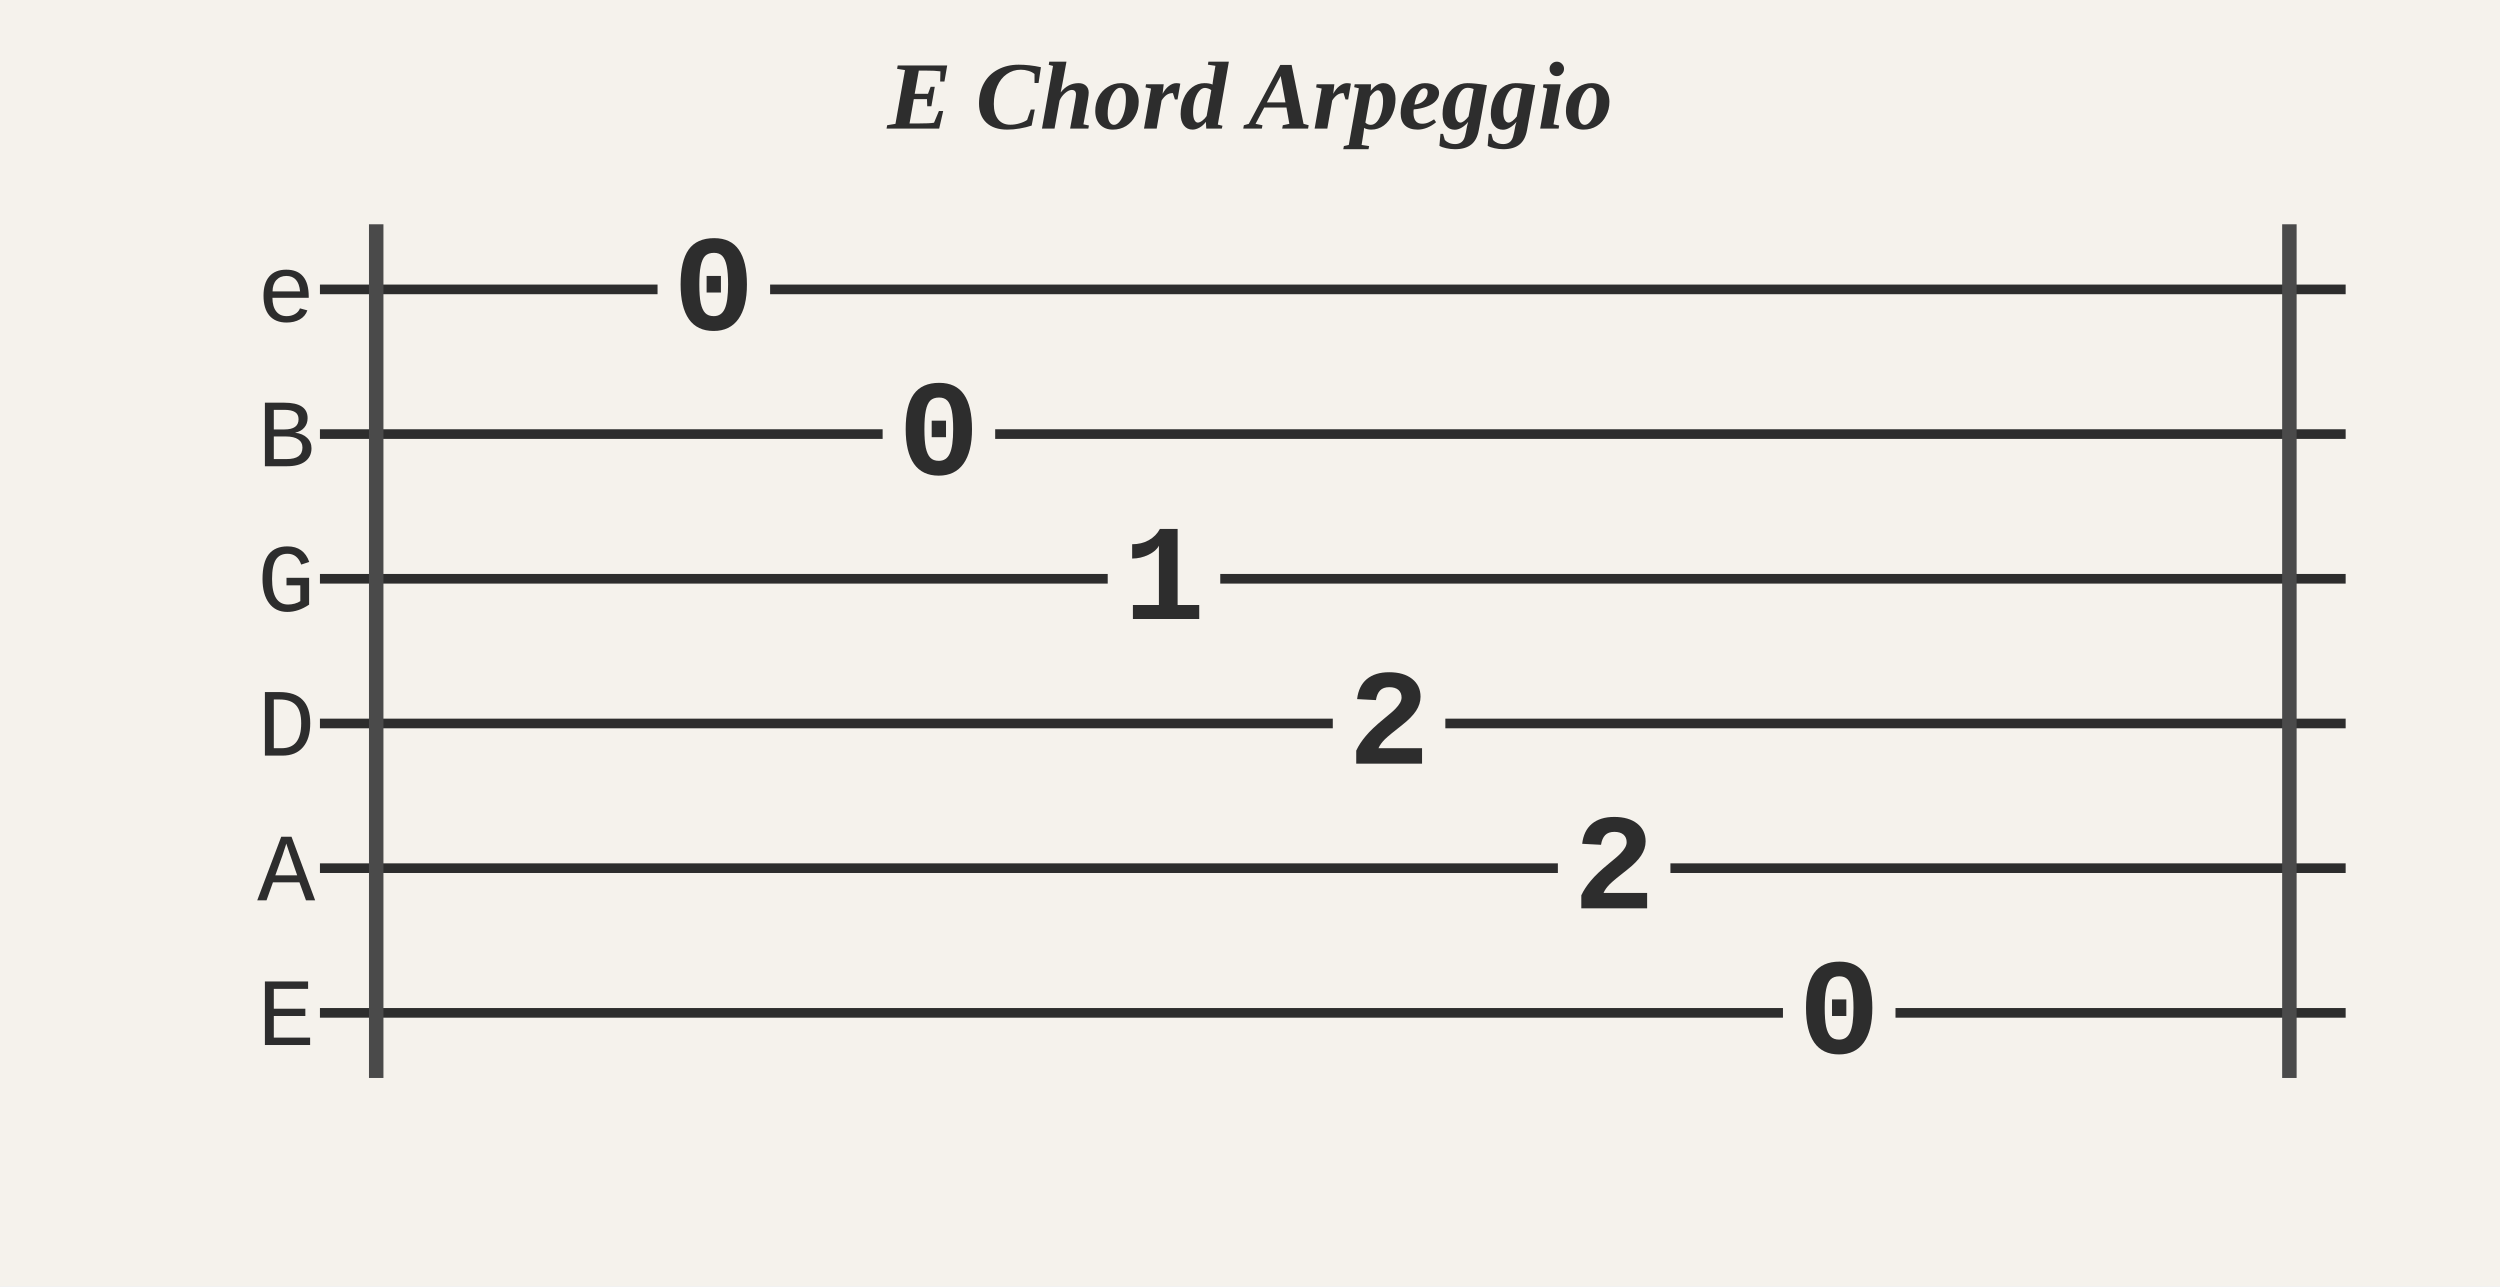
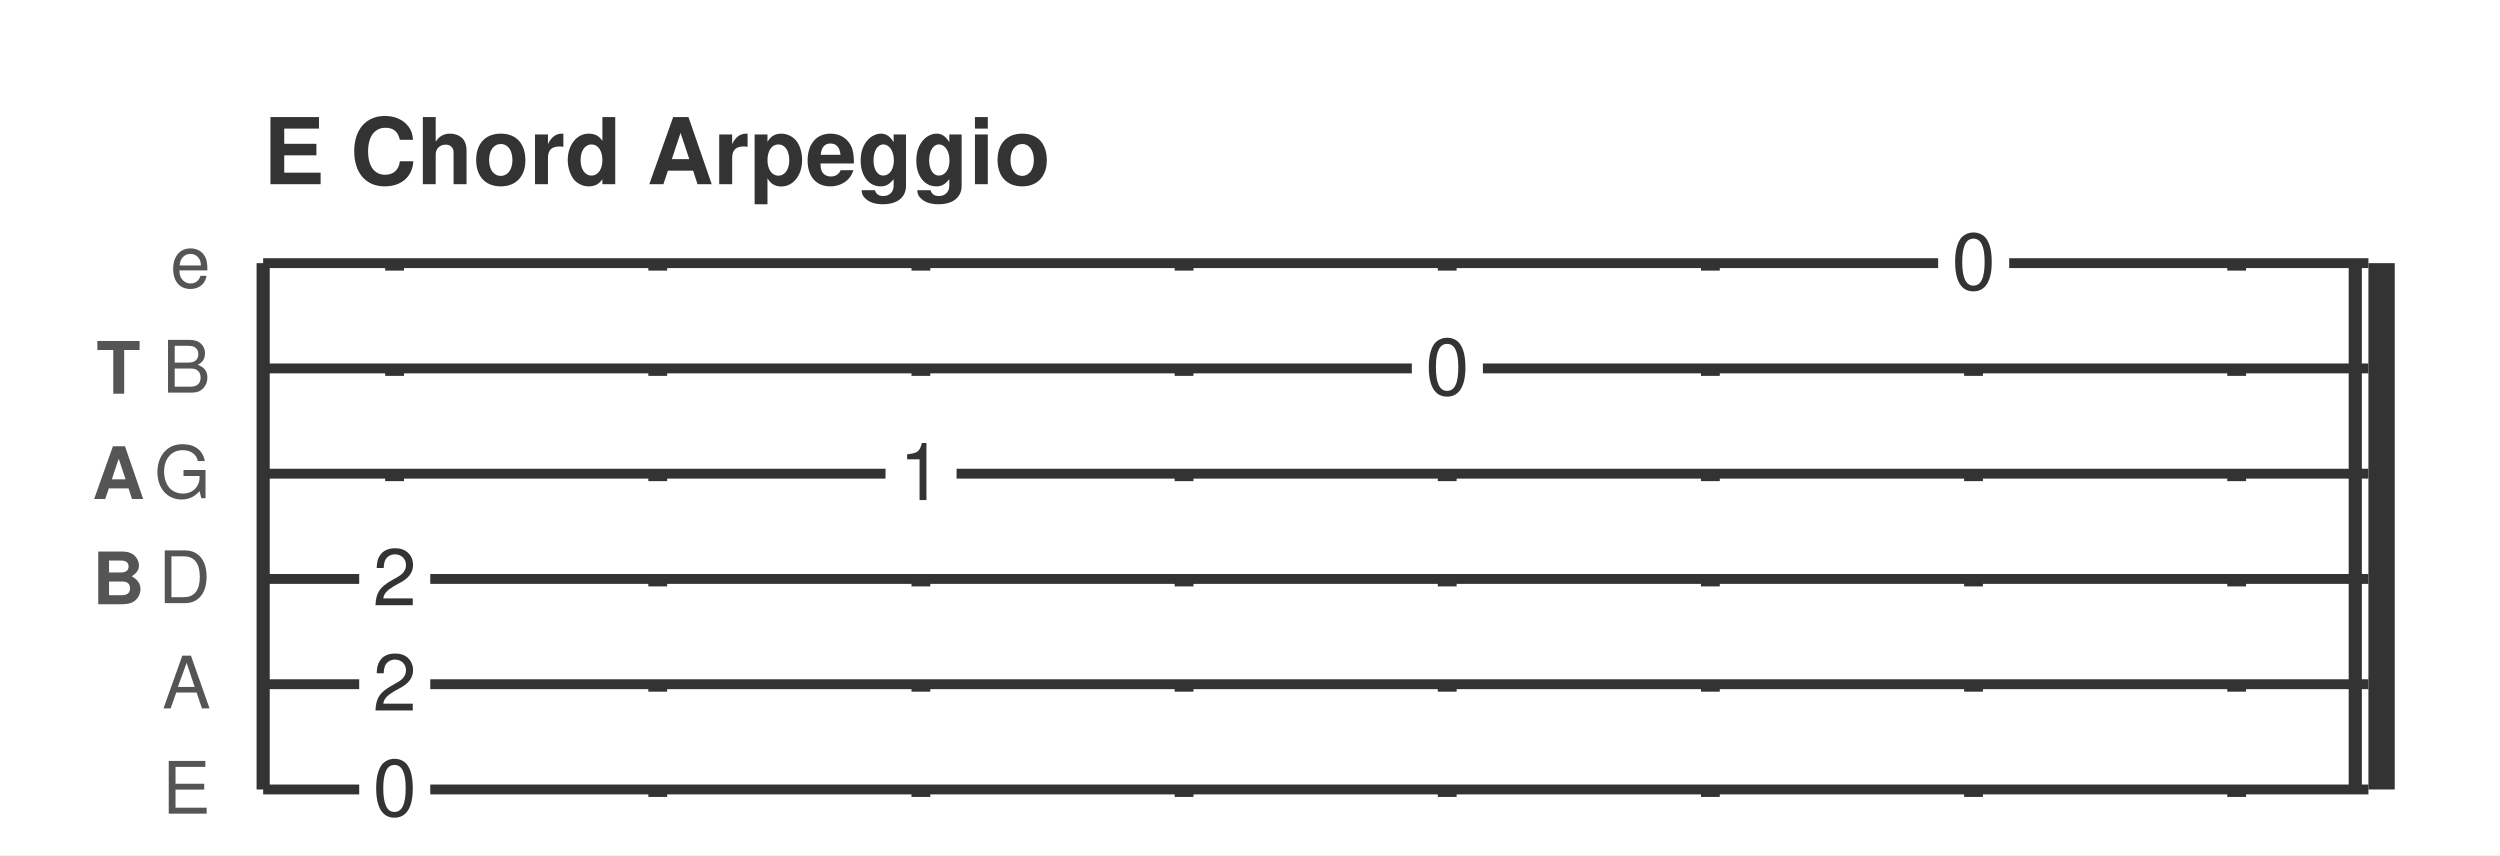
- <svg xmlns="http://www.w3.org/2000/svg" baseProfile="full" height="160" version="1.1" viewBox="0,0,311,160" width="311">
-   <defs />
-   <rect fill="#F5F2EC" height="160" width="311" x="0" y="0" />
-   <text fill="#2D2D2D" font-family="Georgia, &quot;Times New Roman&quot;, serif" font-size="12" font-style="italic" font-weight="bold" text-anchor="middle" x="155.5" y="16">E Chord Arpeggio</text>
-   <text fill="#2D2D2D" font-family="&quot;Courier New&quot;, Courier, monospace" font-size="12" x="32" y="40">e</text>
-   <line stroke="#2D2D2D" stroke-width="1.2" x1="39.8" x2="291.8" y1="36" y2="36" />
-   <text fill="#2D2D2D" font-family="&quot;Courier New&quot;, Courier, monospace" font-size="12" x="32" y="58">B</text>
-   <line stroke="#2D2D2D" stroke-width="1.2" x1="39.8" x2="291.8" y1="54" y2="54" />
-   <text fill="#2D2D2D" font-family="&quot;Courier New&quot;, Courier, monospace" font-size="12" x="32" y="76">G</text>
-   <line stroke="#2D2D2D" stroke-width="1.2" x1="39.8" x2="291.8" y1="72" y2="72" />
-   <text fill="#2D2D2D" font-family="&quot;Courier New&quot;, Courier, monospace" font-size="12" x="32" y="94">D</text>
-   <line stroke="#2D2D2D" stroke-width="1.2" x1="39.8" x2="291.8" y1="90" y2="90" />
-   <text fill="#2D2D2D" font-family="&quot;Courier New&quot;, Courier, monospace" font-size="12" x="32" y="112">A</text>
-   <line stroke="#2D2D2D" stroke-width="1.2" x1="39.8" x2="291.8" y1="108" y2="108" />
-   <text fill="#2D2D2D" font-family="&quot;Courier New&quot;, Courier, monospace" font-size="12" x="32" y="130">E</text>
-   <line stroke="#2D2D2D" stroke-width="1.2" x1="39.8" x2="291.8" y1="126" y2="126" />
-   <line stroke="#4A4A4A" stroke-width="1.8" x1="284.8" x2="284.8" y1="27.9" y2="134.1" />
-   <line stroke="#4A4A4A" stroke-width="1.8" x1="46.8" x2="46.8" y1="27.9" y2="134.1" />
-   <rect fill="#F5F2EC" height="17.0" width="14" x="81.8" y="23.76" />
-   <text fill="#2D2D2D" font-family="&quot;Courier New&quot;, Courier, monospace" font-size="17" font-weight="bold" text-anchor="middle" x="88.8" y="41">0</text>
-   <rect fill="#F5F2EC" height="17.0" width="14" x="109.8" y="41.76" />
-   <text fill="#2D2D2D" font-family="&quot;Courier New&quot;, Courier, monospace" font-size="17" font-weight="bold" text-anchor="middle" x="116.8" y="59">0</text>
-   <rect fill="#F5F2EC" height="17.0" width="14" x="137.8" y="59.76" />
-   <text fill="#2D2D2D" font-family="&quot;Courier New&quot;, Courier, monospace" font-size="17" font-weight="bold" text-anchor="middle" x="144.8" y="77">1</text>
-   <rect fill="#F5F2EC" height="17.0" width="14" x="165.8" y="77.76" />
-   <text fill="#2D2D2D" font-family="&quot;Courier New&quot;, Courier, monospace" font-size="17" font-weight="bold" text-anchor="middle" x="172.8" y="95">2</text>
-   <rect fill="#F5F2EC" height="17.0" width="14" x="193.8" y="95.76" />
-   <text fill="#2D2D2D" font-family="&quot;Courier New&quot;, Courier, monospace" font-size="17" font-weight="bold" text-anchor="middle" x="200.8" y="113">2</text>
-   <rect fill="#F5F2EC" height="17.0" width="14" x="221.8" y="113.76" />
-   <text fill="#2D2D2D" font-family="&quot;Courier New&quot;, Courier, monospace" font-size="17" font-weight="bold" text-anchor="middle" x="228.8" y="131">0</text>
+ <svg xmlns="http://www.w3.org/2000/svg" width="380" height="130">
+   <rect x="0" y="0" width="380" height="130" fill="#ffffff" />
+   <text x="40" y="28" text-anchor="start" dominant-baseline="auto" fill="#333333" font-family="Helvetica, Arial, sans-serif" font-size="14" font-weight="bold">E Chord Arpeggio</text>
+   <line x1="40" y1="40" x2="360" y2="40" stroke="#333333" stroke-width="1.5" />
+   <line x1="40" y1="56" x2="360" y2="56" stroke="#333333" stroke-width="1.5" />
+   <line x1="40" y1="72" x2="360" y2="72" stroke="#333333" stroke-width="1.5" />
+   <line x1="40" y1="88" x2="360" y2="88" stroke="#333333" stroke-width="1.5" />
+   <line x1="40" y1="104" x2="360" y2="104" stroke="#333333" stroke-width="1.5" />
+   <line x1="40" y1="120" x2="360" y2="120" stroke="#333333" stroke-width="1.5" />
+   <text x="18" y="56" text-anchor="middle" dominant-baseline="middle" fill="#555555" font-family="Helvetica, Arial, sans-serif" font-size="11" font-weight="bold">T</text>
+   <text x="18" y="72" text-anchor="middle" dominant-baseline="middle" fill="#555555" font-family="Helvetica, Arial, sans-serif" font-size="11" font-weight="bold">A</text>
+   <text x="18" y="88" text-anchor="middle" dominant-baseline="middle" fill="#555555" font-family="Helvetica, Arial, sans-serif" font-size="11" font-weight="bold">B</text>
+   <text x="32" y="40" text-anchor="end" dominant-baseline="middle" fill="#555555" font-family="Helvetica, Arial, sans-serif" font-size="11">e</text>
+   <text x="32" y="56" text-anchor="end" dominant-baseline="middle" fill="#555555" font-family="Helvetica, Arial, sans-serif" font-size="11">B</text>
+   <text x="32" y="72" text-anchor="end" dominant-baseline="middle" fill="#555555" font-family="Helvetica, Arial, sans-serif" font-size="11">G</text>
+   <text x="32" y="88" text-anchor="end" dominant-baseline="middle" fill="#555555" font-family="Helvetica, Arial, sans-serif" font-size="11">D</text>
+   <text x="32" y="104" text-anchor="end" dominant-baseline="middle" fill="#555555" font-family="Helvetica, Arial, sans-serif" font-size="11">A</text>
+   <text x="32" y="120" text-anchor="end" dominant-baseline="middle" fill="#555555" font-family="Helvetica, Arial, sans-serif" font-size="11">E</text>
+   <line x1="40" y1="40" x2="40" y2="120" stroke="#333333" stroke-width="2" />
+   <text x="60" y="40" text-anchor="middle" dominant-baseline="middle" fill="#333333" font-family="Helvetica, Arial, sans-serif" font-size="12">-</text>
+   <text x="100" y="40" text-anchor="middle" dominant-baseline="middle" fill="#333333" font-family="Helvetica, Arial, sans-serif" font-size="12">-</text>
+   <text x="140" y="40" text-anchor="middle" dominant-baseline="middle" fill="#333333" font-family="Helvetica, Arial, sans-serif" font-size="12">-</text>
+   <text x="180" y="40" text-anchor="middle" dominant-baseline="middle" fill="#333333" font-family="Helvetica, Arial, sans-serif" font-size="12">-</text>
+   <text x="220" y="40" text-anchor="middle" dominant-baseline="middle" fill="#333333" font-family="Helvetica, Arial, sans-serif" font-size="12">-</text>
+   <text x="260" y="40" text-anchor="middle" dominant-baseline="middle" fill="#333333" font-family="Helvetica, Arial, sans-serif" font-size="12">-</text>
+   <rect x="294.6" y="33.6" width="10.8" height="12.8" fill="#ffffff" />
+   <text x="300" y="40" text-anchor="middle" dominant-baseline="middle" fill="#333333" font-family="Helvetica, Arial, sans-serif" font-size="12">0</text>
+   <text x="340" y="40" text-anchor="middle" dominant-baseline="middle" fill="#333333" font-family="Helvetica, Arial, sans-serif" font-size="12">-</text>
+   <text x="60" y="56" text-anchor="middle" dominant-baseline="middle" fill="#333333" font-family="Helvetica, Arial, sans-serif" font-size="12">-</text>
+   <text x="100" y="56" text-anchor="middle" dominant-baseline="middle" fill="#333333" font-family="Helvetica, Arial, sans-serif" font-size="12">-</text>
+   <text x="140" y="56" text-anchor="middle" dominant-baseline="middle" fill="#333333" font-family="Helvetica, Arial, sans-serif" font-size="12">-</text>
+   <text x="180" y="56" text-anchor="middle" dominant-baseline="middle" fill="#333333" font-family="Helvetica, Arial, sans-serif" font-size="12">-</text>
+   <rect x="214.6" y="49.6" width="10.8" height="12.8" fill="#ffffff" />
+   <text x="220" y="56" text-anchor="middle" dominant-baseline="middle" fill="#333333" font-family="Helvetica, Arial, sans-serif" font-size="12">0</text>
+   <text x="260" y="56" text-anchor="middle" dominant-baseline="middle" fill="#333333" font-family="Helvetica, Arial, sans-serif" font-size="12">-</text>
+   <text x="300" y="56" text-anchor="middle" dominant-baseline="middle" fill="#333333" font-family="Helvetica, Arial, sans-serif" font-size="12">-</text>
+   <text x="340" y="56" text-anchor="middle" dominant-baseline="middle" fill="#333333" font-family="Helvetica, Arial, sans-serif" font-size="12">-</text>
+   <text x="60" y="72" text-anchor="middle" dominant-baseline="middle" fill="#333333" font-family="Helvetica, Arial, sans-serif" font-size="12">-</text>
+   <text x="100" y="72" text-anchor="middle" dominant-baseline="middle" fill="#333333" font-family="Helvetica, Arial, sans-serif" font-size="12">-</text>
+   <rect x="134.6" y="65.6" width="10.8" height="12.8" fill="#ffffff" />
+   <text x="140" y="72" text-anchor="middle" dominant-baseline="middle" fill="#333333" font-family="Helvetica, Arial, sans-serif" font-size="12">1</text>
+   <text x="180" y="72" text-anchor="middle" dominant-baseline="middle" fill="#333333" font-family="Helvetica, Arial, sans-serif" font-size="12">-</text>
+   <text x="220" y="72" text-anchor="middle" dominant-baseline="middle" fill="#333333" font-family="Helvetica, Arial, sans-serif" font-size="12">-</text>
+   <text x="260" y="72" text-anchor="middle" dominant-baseline="middle" fill="#333333" font-family="Helvetica, Arial, sans-serif" font-size="12">-</text>
+   <text x="300" y="72" text-anchor="middle" dominant-baseline="middle" fill="#333333" font-family="Helvetica, Arial, sans-serif" font-size="12">-</text>
+   <text x="340" y="72" text-anchor="middle" dominant-baseline="middle" fill="#333333" font-family="Helvetica, Arial, sans-serif" font-size="12">-</text>
+   <rect x="54.6" y="81.6" width="10.8" height="12.8" fill="#ffffff" />
+   <text x="60" y="88" text-anchor="middle" dominant-baseline="middle" fill="#333333" font-family="Helvetica, Arial, sans-serif" font-size="12">2</text>
+   <text x="100" y="88" text-anchor="middle" dominant-baseline="middle" fill="#333333" font-family="Helvetica, Arial, sans-serif" font-size="12">-</text>
+   <text x="140" y="88" text-anchor="middle" dominant-baseline="middle" fill="#333333" font-family="Helvetica, Arial, sans-serif" font-size="12">-</text>
+   <text x="180" y="88" text-anchor="middle" dominant-baseline="middle" fill="#333333" font-family="Helvetica, Arial, sans-serif" font-size="12">-</text>
+   <text x="220" y="88" text-anchor="middle" dominant-baseline="middle" fill="#333333" font-family="Helvetica, Arial, sans-serif" font-size="12">-</text>
+   <text x="260" y="88" text-anchor="middle" dominant-baseline="middle" fill="#333333" font-family="Helvetica, Arial, sans-serif" font-size="12">-</text>
+   <text x="300" y="88" text-anchor="middle" dominant-baseline="middle" fill="#333333" font-family="Helvetica, Arial, sans-serif" font-size="12">-</text>
+   <text x="340" y="88" text-anchor="middle" dominant-baseline="middle" fill="#333333" font-family="Helvetica, Arial, sans-serif" font-size="12">-</text>
+   <rect x="54.6" y="97.6" width="10.8" height="12.8" fill="#ffffff" />
+   <text x="60" y="104" text-anchor="middle" dominant-baseline="middle" fill="#333333" font-family="Helvetica, Arial, sans-serif" font-size="12">2</text>
+   <text x="100" y="104" text-anchor="middle" dominant-baseline="middle" fill="#333333" font-family="Helvetica, Arial, sans-serif" font-size="12">-</text>
+   <text x="140" y="104" text-anchor="middle" dominant-baseline="middle" fill="#333333" font-family="Helvetica, Arial, sans-serif" font-size="12">-</text>
+   <text x="180" y="104" text-anchor="middle" dominant-baseline="middle" fill="#333333" font-family="Helvetica, Arial, sans-serif" font-size="12">-</text>
+   <text x="220" y="104" text-anchor="middle" dominant-baseline="middle" fill="#333333" font-family="Helvetica, Arial, sans-serif" font-size="12">-</text>
+   <text x="260" y="104" text-anchor="middle" dominant-baseline="middle" fill="#333333" font-family="Helvetica, Arial, sans-serif" font-size="12">-</text>
+   <text x="300" y="104" text-anchor="middle" dominant-baseline="middle" fill="#333333" font-family="Helvetica, Arial, sans-serif" font-size="12">-</text>
+   <text x="340" y="104" text-anchor="middle" dominant-baseline="middle" fill="#333333" font-family="Helvetica, Arial, sans-serif" font-size="12">-</text>
+   <rect x="54.6" y="113.6" width="10.8" height="12.8" fill="#ffffff" />
+   <text x="60" y="120" text-anchor="middle" dominant-baseline="middle" fill="#333333" font-family="Helvetica, Arial, sans-serif" font-size="12">0</text>
+   <text x="100" y="120" text-anchor="middle" dominant-baseline="middle" fill="#333333" font-family="Helvetica, Arial, sans-serif" font-size="12">-</text>
+   <text x="140" y="120" text-anchor="middle" dominant-baseline="middle" fill="#333333" font-family="Helvetica, Arial, sans-serif" font-size="12">-</text>
+   <text x="180" y="120" text-anchor="middle" dominant-baseline="middle" fill="#333333" font-family="Helvetica, Arial, sans-serif" font-size="12">-</text>
+   <text x="220" y="120" text-anchor="middle" dominant-baseline="middle" fill="#333333" font-family="Helvetica, Arial, sans-serif" font-size="12">-</text>
+   <text x="260" y="120" text-anchor="middle" dominant-baseline="middle" fill="#333333" font-family="Helvetica, Arial, sans-serif" font-size="12">-</text>
+   <text x="300" y="120" text-anchor="middle" dominant-baseline="middle" fill="#333333" font-family="Helvetica, Arial, sans-serif" font-size="12">-</text>
+   <text x="340" y="120" text-anchor="middle" dominant-baseline="middle" fill="#333333" font-family="Helvetica, Arial, sans-serif" font-size="12">-</text>
+   <line x1="358" y1="40" x2="358" y2="120" stroke="#333333" stroke-width="2" />
+   <line x1="362" y1="40" x2="362" y2="120" stroke="#333333" stroke-width="4" />
</svg>
